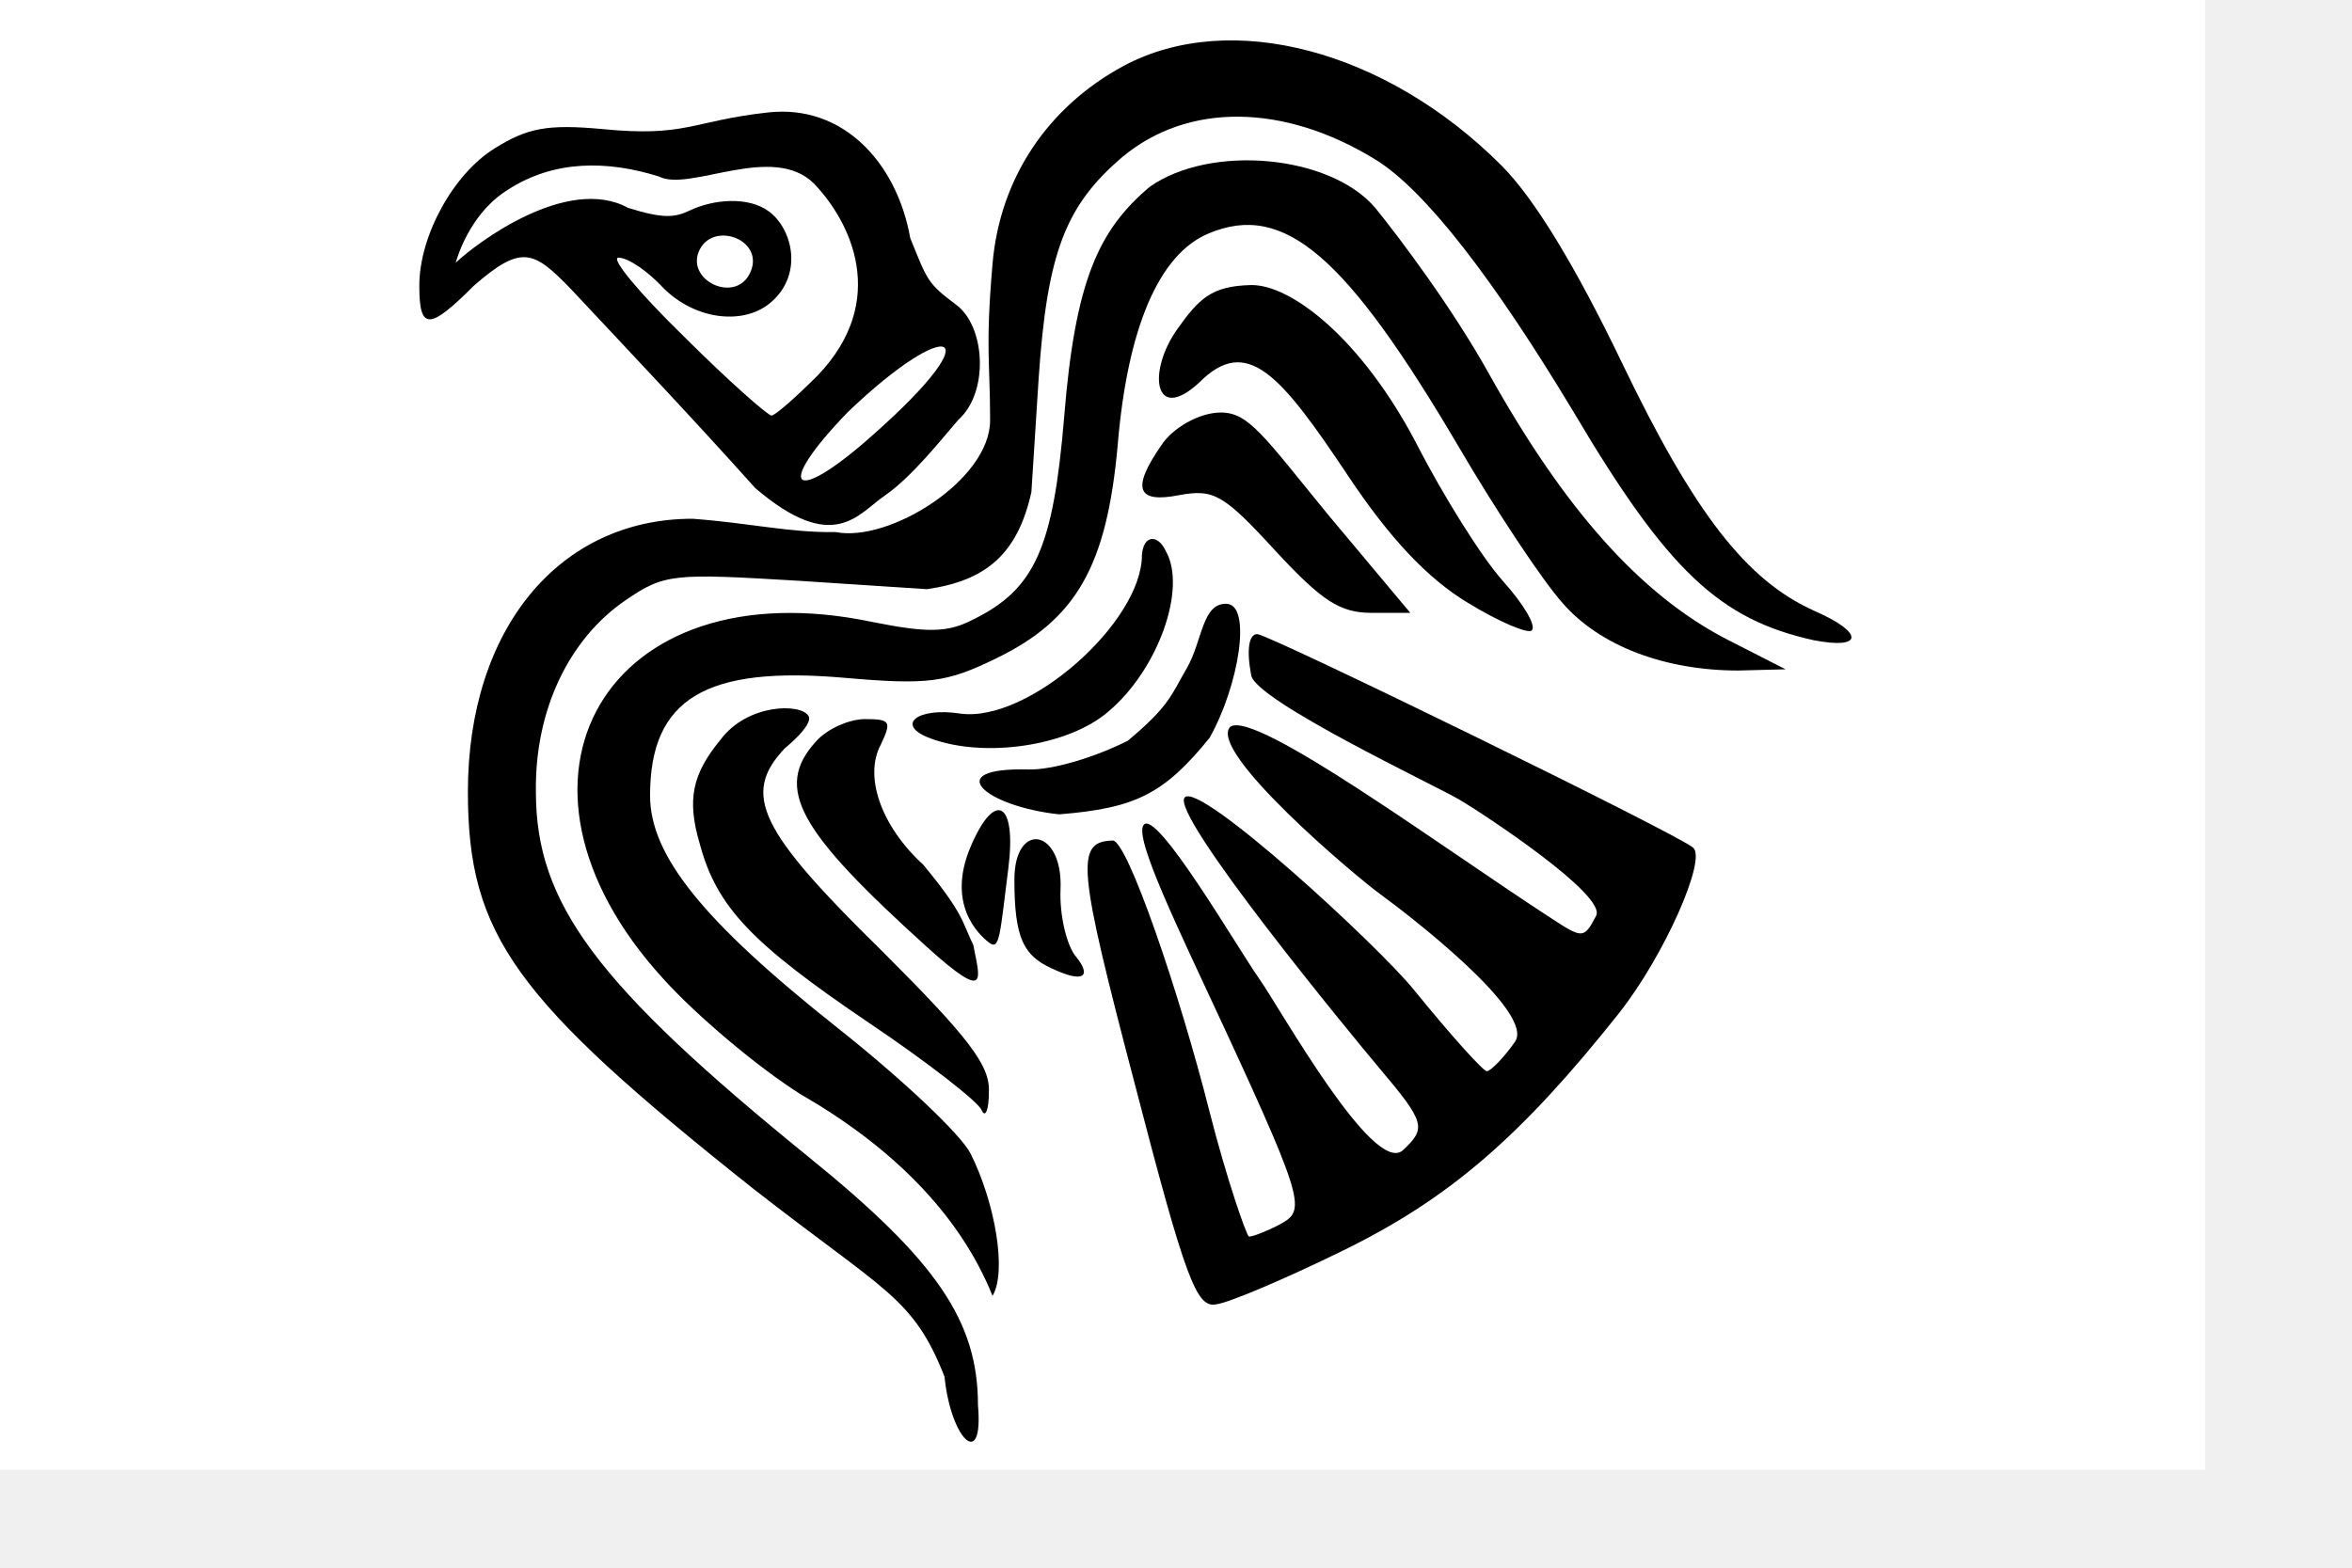
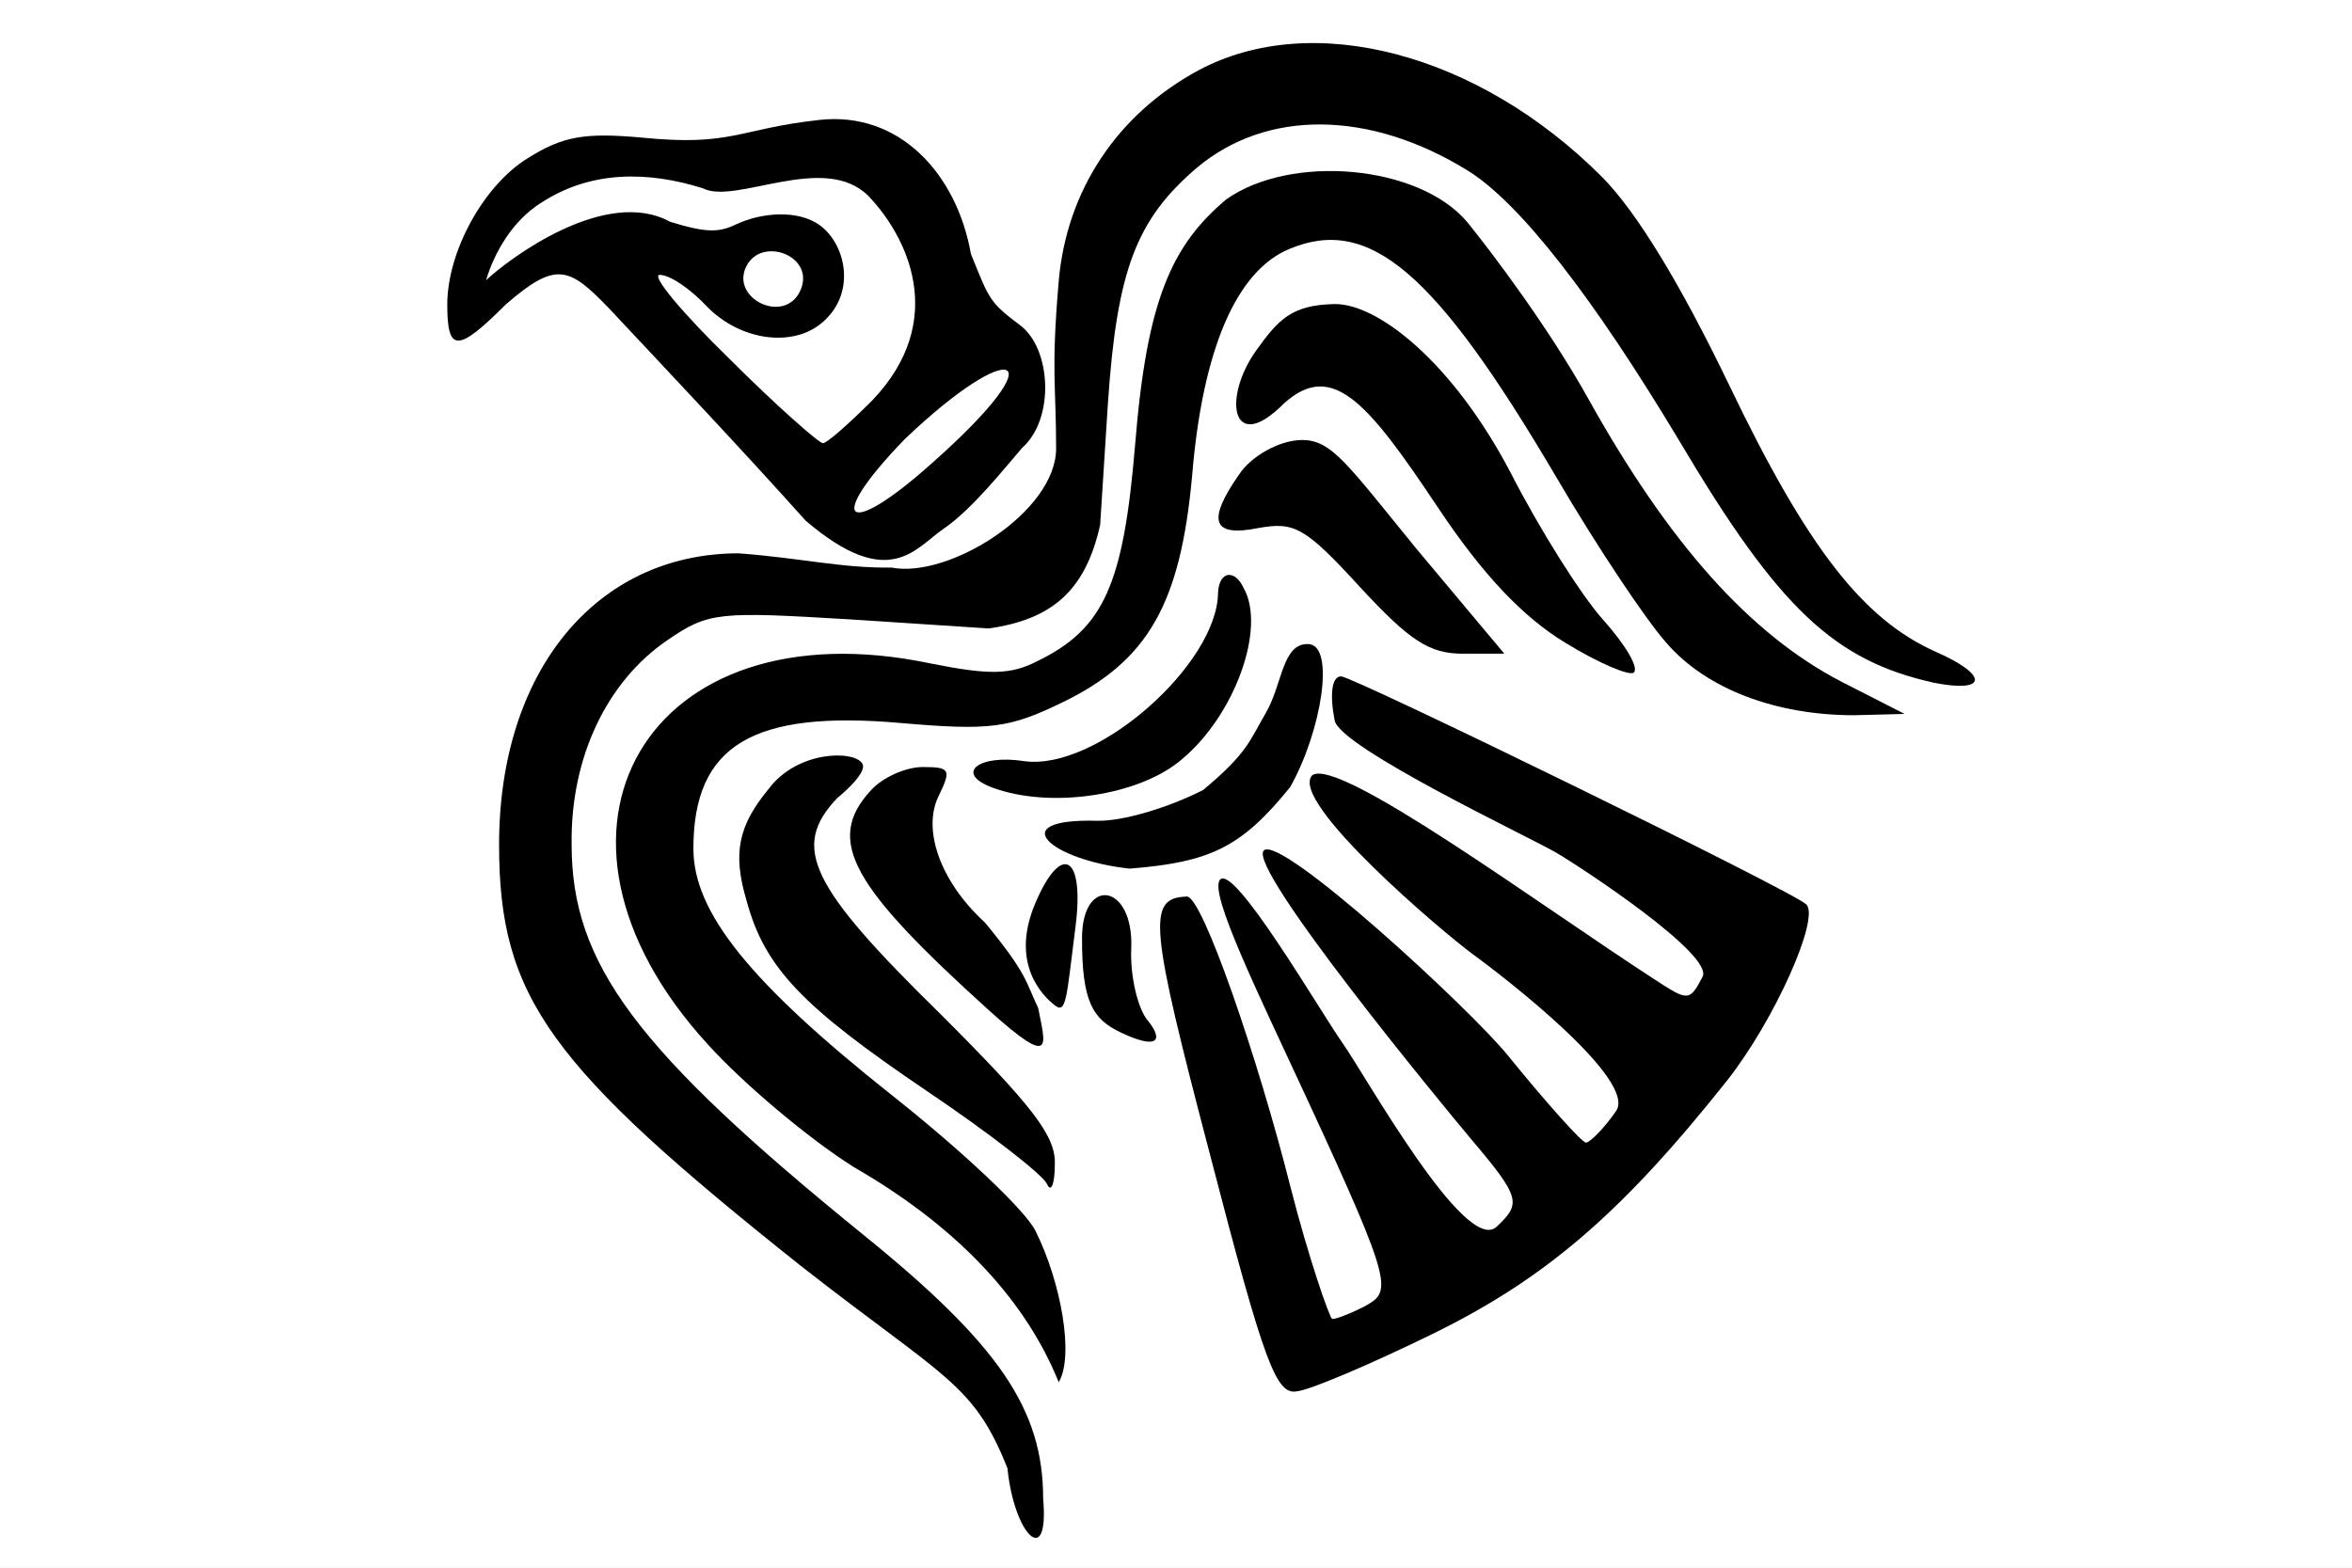
- <svg xmlns="http://www.w3.org/2000/svg" width="702pt" height="468pt" id="svg2820">
+ <svg xmlns="http://www.w3.org/2000/svg" width="658.125pt" height="438.75pt" id="svg2820" version="1.1">
  <defs id="defs2822" />
  <g id="layer1">
    <rect style="fill:#ffffff;fill-opacity:1;stroke:none;stroke-width:4.568;stroke-miterlimit:4;stroke-dasharray:none;stroke-opacity:1" id="rect1313" width="877.5" height="585" x="0" y="-1.7763568e-15" />
-     <path id="path2271" style="fill:#000000;stroke:none" d="M 381.361,167.108 C 393.605,156.282 392.219,130.087 380.62,121.388 C 369.021,112.689 369.121,111.724 362.252,94.796 C 356.936,64.832 335.543,41.382 305.578,44.765 C 275.13,48.148 273.197,54.724 239.366,51.341 C 218.1,49.408 209.884,50.858 196.835,59.074 C 180.403,69.223 166.87,93.872 166.87,113.687 C 166.87,131.569 170.737,131.569 188.619,113.687 C 207.579,97.169 212.371,99.676 227.283,115.137 C 251.37,140.867 275.63,166.443 300.585,194.303 C 331.84,220.949 341.472,204.516 352.105,197.267 C 362.738,190.017 375.078,174.358 381.361,167.108 z M 323.944,73.09 C 338.298,88.006 354.139,119.413 325.394,149.452 C 316.694,158.151 308.478,165.401 307.028,165.401 C 305.578,165.401 289.629,151.385 272.23,133.986 C 254.348,116.587 242.749,102.571 246.132,102.571 C 249.998,102.571 257.731,107.887 264.014,114.654 C 276.58,127.22 295.354,129.434 306.062,120.937 C 319.788,110.044 315.74,91.455 306.062,84.206 C 297.856,78.059 283.905,79.318 274.647,83.722 C 268.503,86.645 264.014,87.105 249.998,82.756 C 225.784,69.501 189.609,96.746 181.333,104.59 C 184.359,94.491 191.029,82.367 202.151,75.506 C 220.451,63.671 241.559,63.762 262.262,70.268 C 274.345,76.551 307.511,56.657 323.944,73.09 z " />
-     <path style="fill:#ffffff;stroke:none;fill-opacity:1" d="M 298.576,108.474 C 292.707,121.318 272.245,111.367 278.501,99.254 C 284.352,87.951 304.446,95.63 298.576,108.474 z " id="path2275" />
-     <path style="fill:#ffffff;stroke:none;fill-opacity:1" d="M 347.759,172.784 C 315.378,201.782 307.511,194.882 337.476,163.951 C 377.399,125.726 395.542,130.42 347.759,172.784 z " id="path2273" />
-     <path style="fill:#000000;stroke:none" d="M 394.989,104.988 C 392.09,138.819 394.023,143.652 394.023,167.334 C 394.023,191.016 353.987,215.966 332.643,211.798 C 314.038,212.05 299.076,208.254 275.613,206.481 C 222.45,206.481 186.202,250.462 186.202,315.225 C 186.202,372.255 205.051,397.87 299.295,472.782 C 352.459,514.346 363.317,516.149 375.883,547.951 C 378.331,572.795 391.51,585.716 389.19,559.293 C 389.19,525.945 372.757,501.78 322.011,460.699 C 237.432,392.07 213.267,359.689 213.267,315.225 C 212.784,282.843 226.316,254.328 249.032,238.863 C 264.497,228.23 268.364,228.23 317.178,231.13 L 368.891,234.513 C 392.284,231.163 404.946,220.659 410.455,195.849 L 413.355,150.418 C 416.738,100.638 423.988,81.789 446.703,62.457 C 472.801,40.708 510.982,41.192 547.23,63.424 C 567.045,75.506 594.594,111.271 626.492,164.434 C 663.706,227.263 684.488,246.596 721.703,254.812 C 741.518,258.678 742.001,251.912 722.186,243.213 C 695.121,231.13 674.339,204.548 645.341,144.135 C 626.975,105.954 610.543,78.889 597.494,65.84 C 551.58,19.926 489.717,3.494 447.186,26.209 C 416.738,42.642 397.889,71.156 394.989,104.988 z " id="path2269" />
-     <path style="fill:#000000;stroke:none" id="path2779" d="M 457.499,74.389 C 437.194,91.537 427.854,111.754 423.504,165.884 C 419.155,218.081 411.905,234.513 387.257,246.596 C 377.107,251.912 368.891,251.912 347.142,247.562 C 241.299,225.33 191.519,310.392 264.014,389.653 C 277.063,404.153 301.712,424.935 318.627,435.567 C 353.877,455.866 381.585,482.509 394.989,515.796 C 400.789,506.13 395.956,478.581 386.29,459.249 C 382.423,451.516 358.742,429.284 333.127,408.986 C 279.48,366.455 258.698,340.356 258.698,316.675 C 258.698,278.01 280.93,264.961 336.026,269.794 C 369.374,272.694 376.624,271.727 396.439,262.061 C 428.337,246.596 440.42,225.33 444.77,177.483 C 448.636,130.603 461.202,101.121 481.017,92.905 C 510.982,80.339 535.631,101.605 580.578,177.966 C 595.56,203.582 613.926,231.13 621.659,239.829 C 636.641,257.228 662.74,266.894 691.738,266.894 L 710.587,266.411 L 686.905,254.328 C 652.59,236.446 622.625,202.615 592.661,148.968 C 578.161,122.87 557.059,94.757 547.312,82.762 C 529.272,61.511 481.674,57.32 457.499,74.389 z " />
-     <path style="fill:#000000;stroke:none" id="path2781" d="M 468.621,130.854 C 456.439,147.942 459.269,168.784 477.151,152.351 C 496.232,133.113 509.532,148.968 536.597,189.566 C 553.03,214.214 568.012,230.163 583.961,239.829 C 596.527,247.562 608.126,252.395 609.576,250.945 C 611.509,249.012 606.193,240.313 597.977,231.13 C 589.761,221.947 574.295,197.299 563.662,176.517 C 541.914,134.952 513.749,113.054 497.694,113.467 C 482.056,113.869 477.105,118.951 468.621,130.854 z " />
-     <path style="fill:#000000;stroke:none" id="path2783" d="M 462.163,177.238 C 450.08,194.637 452.496,200.437 469.412,197.054 C 482.945,194.637 486.811,196.571 507.593,219.286 C 525.959,239.101 533.208,243.934 545.774,243.934 L 561.24,243.934 L 528.858,205.27 C 502.76,173.372 496.954,164.195 485.838,164.195 C 477.139,164.195 466.512,170.472 462.163,177.238 z " />
-     <path style="fill:#000000;stroke:none" id="path2785" d="M 454.439,220.965 C 454.439,247.58 409.319,287.763 382.171,284.037 C 365.137,281.376 355.888,288.569 370.26,293.892 C 391.553,301.877 425.089,297.086 441.058,283.246 C 460.754,266.744 472.465,234.273 463.948,219.368 C 460.767,212.461 454.971,212.907 454.439,220.965 z " />
-     <path style="fill:#000000;stroke:none" id="path2787" d="M 472.271,266.02 C 466.075,276.651 465.446,280.949 448.861,294.806 C 435.737,301.47 418.764,306.527 409.256,306.278 C 374.093,305.358 391.905,320.968 421.495,324.139 C 451.733,321.72 463.19,316.113 481.342,293.715 C 493.036,272.989 498.24,240.83 488.212,240.346 C 478.331,239.868 478.555,255.238 472.271,266.02 z " />
-     <path style="fill:#000000;stroke:none" id="path2789" d="M 549.286,355.916 C 559.918,363.649 611.509,403.186 602.81,414.785 C 598.46,421.068 593.144,426.385 591.694,426.385 C 590.244,426.385 577.195,411.885 562.696,394.003 C 548.197,376.121 477.591,311.163 471.497,317.377 C 465.188,323.81 538.531,412.785 548.68,424.868 C 567.529,447.1 567.529,449.1 558.346,457.799 C 546.747,468.432 509.532,401.516 501.02,389.433 C 492.509,377.351 460.118,321.636 455.099,328.37 C 451.221,333.573 469.002,369.838 487.367,409.469 C 520.715,481.481 519.198,481.964 508.566,487.764 C 502.766,490.664 497.45,492.597 496.966,492.114 C 496,491.631 488.2,469.399 481.434,442.817 C 469.351,394.97 448.636,334.557 442.836,334.557 C 427.854,335.04 428.821,344.706 451.536,431.218 C 471.835,509.513 476.184,520.629 483.917,519.179 C 488.75,518.696 511.466,509.029 534.181,497.913 C 576.712,477.131 605.226,452.483 644.374,403.186 C 662.256,380.471 679.172,342.29 673.856,337.457 C 669.022,332.624 504.699,252.395 500.35,252.395 C 496.966,252.395 496,258.678 497.933,268.828 C 499.866,278.977 570.94,312.531 580.607,318.19 C 590.273,323.849 639.541,356.306 635.191,364.522 C 630.358,373.704 629.875,373.704 617.309,365.488 C 574.778,337.94 499.084,282.022 489.523,289.352 C 480.734,299.107 538.653,348.183 549.286,355.916 z " />
-     <path style="fill:#000000;stroke:none" id="path2791" d="M 286.729,294.443 C 275.613,307.975 273.197,318.125 278.513,336.007 C 285.279,361.139 299.295,375.638 345.692,407.052 C 369.374,423.001 389.19,438.467 390.64,441.85 C 392.09,445.233 393.539,441.85 393.539,434.601 C 394.023,423.968 385.323,412.852 351.009,378.538 C 302.195,330.69 294.946,316.191 312.344,297.826 C 312.344,297.826 323.787,288.655 321.763,285.012 C 318.9,279.86 297.477,279.973 286.729,294.443 z " />
-     <path style="fill:#000000;stroke:none" d="M 393.539,375.154 C 397.889,378.538 397.889,372.255 401.272,345.673 C 404.655,319.091 395.956,314.258 386.29,336.973 C 376.624,359.689 389.19,371.771 393.539,375.154 z " id="path2793" />
-     <path style="fill:#000000;stroke:none" d="M 403.689,350.023 C 403.64,373.829 407.622,380.292 418.188,385.304 C 432.007,391.859 434.137,388.204 428.337,380.954 C 424.471,376.604 421.571,364.038 422.054,353.889 C 423.021,329.724 403.738,326.653 403.689,350.023 z " id="path1314" />
-     <path style="fill:#000000;stroke:none" d="M 387.35,376.2 C 382.752,366.642 383.484,363.616 367.441,344.223 C 350.525,328.757 343.759,308.942 350.525,296.376 C 354.875,287.193 354.392,286.226 344.243,286.226 C 337.96,286.226 329.26,290.093 324.91,294.926 C 307.511,313.775 318.158,331.047 368.905,376.961 C 394.037,399.676 389.767,389.25 387.35,376.2 z " id="path1342" />
+     <path id="path2271" style="fill:#000000;stroke:none" d="m 381.361,167.108 c 12.244,-10.826 10.858,-37.021 -0.741,-45.72 -11.599,-8.699 -11.498,-9.664 -18.368,-26.592 -5.316,-29.965 -26.709,-53.415 -56.674,-50.032 -30.448,3.383 -32.381,9.959 -66.213,6.576 -21.265,-1.933 -29.482,-0.483 -42.531,7.733 C 180.403,69.223 166.87,93.872 166.87,113.687 c 0,17.882 3.866,17.882 21.749,0 18.96,-16.518 23.752,-14.011 38.664,1.45 24.087,25.73 48.347,51.306 73.302,79.166 31.255,26.646 40.887,10.213 51.52,2.964 10.633,-7.25 22.973,-22.909 29.256,-30.158 z M 323.944,73.09 c 14.354,14.916 30.195,46.324 1.45,76.362 -8.699,8.699 -16.916,15.949 -18.366,15.949 -1.45,0 -17.399,-14.016 -34.798,-31.415 -17.882,-17.399 -29.482,-31.415 -26.098,-31.415 3.866,0 11.599,5.316 17.882,12.083 12.566,12.566 31.34,14.78 42.047,6.283 13.726,-10.893 9.678,-29.482 0,-36.731 -8.206,-6.146 -22.157,-4.888 -31.415,-0.483 -6.144,2.923 -10.633,3.383 -24.648,-0.967 -24.214,-13.255 -60.389,13.99 -68.666,21.834 3.027,-10.099 9.696,-22.223 20.819,-29.084 18.299,-11.835 39.408,-11.744 60.111,-5.238 12.083,6.283 45.249,-13.611 61.681,2.821 z" />
+     <path style="fill:#ffffff;fill-opacity:1;stroke:none" d="m 298.576,108.474 c -5.869,12.844 -26.331,2.894 -20.075,-9.219 5.851,-11.304 25.945,-3.625 20.075,9.219 z" id="path2275" />
+     <path style="fill:#ffffff;fill-opacity:1;stroke:none" d="m 347.759,172.784 c -32.381,28.998 -40.248,22.098 -10.283,-8.833 39.922,-38.225 58.066,-33.53 10.283,8.833 z" id="path2273" />
+     <path style="fill:#000000;stroke:none" d="m 394.989,104.988 c -2.9,33.831 -0.967,38.664 -0.967,62.346 0,23.682 -40.036,48.632 -61.38,44.464 -18.605,0.252 -33.567,-3.544 -57.03,-5.316 -53.163,0 -89.411,43.981 -89.411,108.743 0,57.03 18.849,82.645 113.093,157.557 53.163,41.564 64.022,43.368 76.588,75.17 2.449,24.844 15.627,37.765 13.307,11.342 0,-33.348 -16.432,-57.513 -67.179,-98.594 -84.578,-68.629 -108.743,-101.01 -108.743,-145.474 -0.483,-32.381 13.049,-60.896 35.764,-76.362 15.466,-10.633 19.332,-10.633 68.146,-7.733 l 51.713,3.383 c 23.393,-3.35 36.055,-13.854 41.564,-38.664 l 2.9,-45.431 c 3.383,-49.78 10.633,-68.629 33.348,-87.961 26.098,-21.749 64.279,-21.265 100.527,0.967 19.815,12.083 47.364,47.847 79.262,101.01 37.214,62.829 57.996,82.162 95.211,90.378 19.815,3.866 20.299,-2.9 0.483,-11.599 C 695.121,231.13 674.339,204.548 645.341,144.135 626.975,105.954 610.543,78.889 597.494,65.84 551.58,19.926 489.717,3.494 447.186,26.209 416.738,42.642 397.889,71.156 394.989,104.988 Z" id="path2269" />
+     <path style="fill:#000000;stroke:none" id="path2779" d="m 457.499,74.389 c -20.305,17.148 -29.645,37.365 -33.994,91.495 -4.35,52.197 -11.599,68.629 -36.248,80.712 -10.149,5.316 -18.366,5.316 -40.114,0.967 -105.843,-22.232 -155.624,62.829 -83.128,142.091 13.049,14.499 37.698,35.281 54.613,45.914 35.249,20.299 62.957,46.941 76.362,80.228 5.8,-9.666 0.967,-37.214 -8.699,-56.547 -3.866,-7.733 -27.548,-29.965 -53.163,-50.264 -53.647,-42.531 -74.429,-68.629 -74.429,-92.311 0,-38.664 22.232,-51.713 77.329,-46.88 33.348,2.9 40.597,1.933 60.413,-7.733 31.898,-15.466 43.981,-36.731 48.33,-84.578 3.866,-46.88 16.432,-76.362 36.248,-84.578 29.965,-12.566 54.613,8.699 99.561,85.061 14.982,25.615 33.348,53.163 41.081,61.863 14.982,17.399 41.081,27.065 70.079,27.065 l 18.849,-0.483 -23.682,-12.083 C 652.59,236.446 622.625,202.615 592.661,148.968 578.161,122.87 557.059,94.757 547.312,82.762 529.272,61.511 481.674,57.32 457.499,74.389 Z" />
+     <path style="fill:#000000;stroke:none" id="path2781" d="m 468.621,130.854 c -12.181,17.089 -9.352,37.93 8.53,21.498 19.081,-19.238 32.381,-3.383 59.446,37.214 16.432,24.648 31.415,40.597 47.364,50.264 12.566,7.733 24.165,12.566 25.615,11.116 1.933,-1.933 -3.383,-10.633 -11.599,-19.815 -8.216,-9.183 -23.682,-33.831 -34.315,-54.613 -21.749,-41.564 -49.913,-63.462 -65.968,-63.05 -15.638,0.402 -20.589,5.484 -29.074,17.387 z" />
+     <path style="fill:#000000;stroke:none" id="path2783" d="m 462.163,177.238 c -12.083,17.399 -9.666,23.199 7.25,19.815 13.532,-2.417 17.399,-0.483 38.181,22.232 18.366,19.815 25.615,24.648 38.181,24.648 h 15.466 L 528.858,205.27 c -26.098,-31.898 -31.904,-41.075 -43.02,-41.075 -8.699,0 -19.326,6.277 -23.676,13.043 z" />
+     <path style="fill:#000000;stroke:none" id="path2785" d="m 454.439,220.965 c 0,26.616 -45.12,66.799 -72.268,63.072 -17.034,-2.662 -26.283,4.531 -11.911,9.855 21.293,7.985 54.828,3.194 70.798,-10.646 19.696,-16.502 31.407,-48.973 22.89,-63.878 -3.18,-6.907 -8.976,-6.461 -9.509,1.597 z" />
+     <path style="fill:#000000;stroke:none" id="path2787" d="m 472.271,266.02 c -6.196,10.631 -6.825,14.929 -23.41,28.786 -13.124,6.664 -30.097,11.721 -39.605,11.473 -35.162,-0.92 -17.351,14.69 12.24,17.86 30.238,-2.419 41.694,-8.025 59.847,-30.424 11.693,-20.726 16.897,-52.885 6.869,-53.369 -9.881,-0.478 -9.657,14.892 -15.941,25.674 z" />
+     <path style="fill:#000000;stroke:none" id="path2789" d="m 549.286,355.916 c 10.633,7.733 62.224,47.27 53.524,58.869 -4.35,6.283 -9.666,11.599 -11.116,11.599 -1.45,0 -14.499,-14.499 -28.998,-32.381 -14.499,-17.882 -85.104,-82.84 -91.199,-76.626 -6.309,6.432 67.034,95.408 77.183,107.491 18.849,22.232 18.849,24.232 9.666,32.931 -11.599,10.633 -48.814,-56.283 -57.326,-68.366 -8.512,-12.083 -40.903,-67.797 -45.921,-61.064 -3.878,5.204 13.903,41.468 32.268,81.099 33.348,72.012 31.831,72.496 21.199,78.295 -5.8,2.9 -11.116,4.833 -11.599,4.35 -0.967,-0.483 -8.766,-22.715 -15.533,-49.297 -12.083,-47.847 -32.798,-108.26 -38.597,-108.26 -14.982,0.483 -14.016,10.149 8.699,96.661 20.299,78.295 24.648,89.411 32.381,87.961 4.833,-0.483 27.548,-10.149 50.264,-21.265 42.531,-20.782 71.046,-45.431 110.193,-94.728 17.882,-22.715 34.798,-60.896 29.482,-65.729 -4.833,-4.833 -169.156,-85.061 -173.506,-85.061 -3.383,0 -4.35,6.283 -2.417,16.432 1.933,10.149 73.007,43.703 82.674,49.362 9.666,5.659 58.934,38.116 54.585,46.332 -4.833,9.183 -5.316,9.183 -17.882,0.967 -42.531,-27.548 -118.225,-83.467 -127.786,-76.136 -8.789,9.755 49.13,58.831 59.762,66.564 z" />
+     <path style="fill:#000000;stroke:none" id="path2791" d="m 286.729,294.443 c -11.116,13.533 -13.533,23.682 -8.216,41.564 6.766,25.132 20.782,39.631 67.179,71.046 23.682,15.949 43.497,31.415 44.947,34.798 1.45,3.383 2.9,0 2.9,-7.25 0.483,-10.633 -8.216,-21.749 -42.531,-56.063 -48.814,-47.847 -56.063,-62.346 -38.664,-80.712 0,0 11.442,-9.171 9.418,-12.814 -2.862,-5.152 -24.285,-5.039 -35.033,9.431 z" />
+     <path style="fill:#000000;stroke:none" d="m 393.539,375.154 c 4.35,3.383 4.35,-2.9 7.733,-29.482 3.383,-26.582 -5.316,-31.415 -14.982,-8.699 -9.666,22.715 2.9,34.798 7.25,38.181 z" id="path2793" />
+     <path style="fill:#000000;stroke:none" d="m 403.689,350.023 c -0.049,23.806 3.933,30.269 14.499,35.281 13.819,6.555 15.949,2.9 10.149,-4.35 -3.866,-4.35 -6.766,-16.916 -6.283,-27.065 0.967,-24.165 -18.317,-27.236 -18.366,-3.866 z" id="path1314" />
+     <path style="fill:#000000;stroke:none" d="m 387.35,376.2 c -4.599,-9.558 -3.866,-12.584 -19.909,-31.978 -16.916,-15.466 -23.682,-35.281 -16.916,-47.847 4.35,-9.183 3.866,-10.149 -6.283,-10.149 -6.283,0 -14.982,3.866 -19.332,8.699 -17.399,18.849 -6.752,36.121 43.995,82.035 25.132,22.715 20.862,12.288 18.445,-0.761 z" id="path1342" />
  </g>
</svg>
